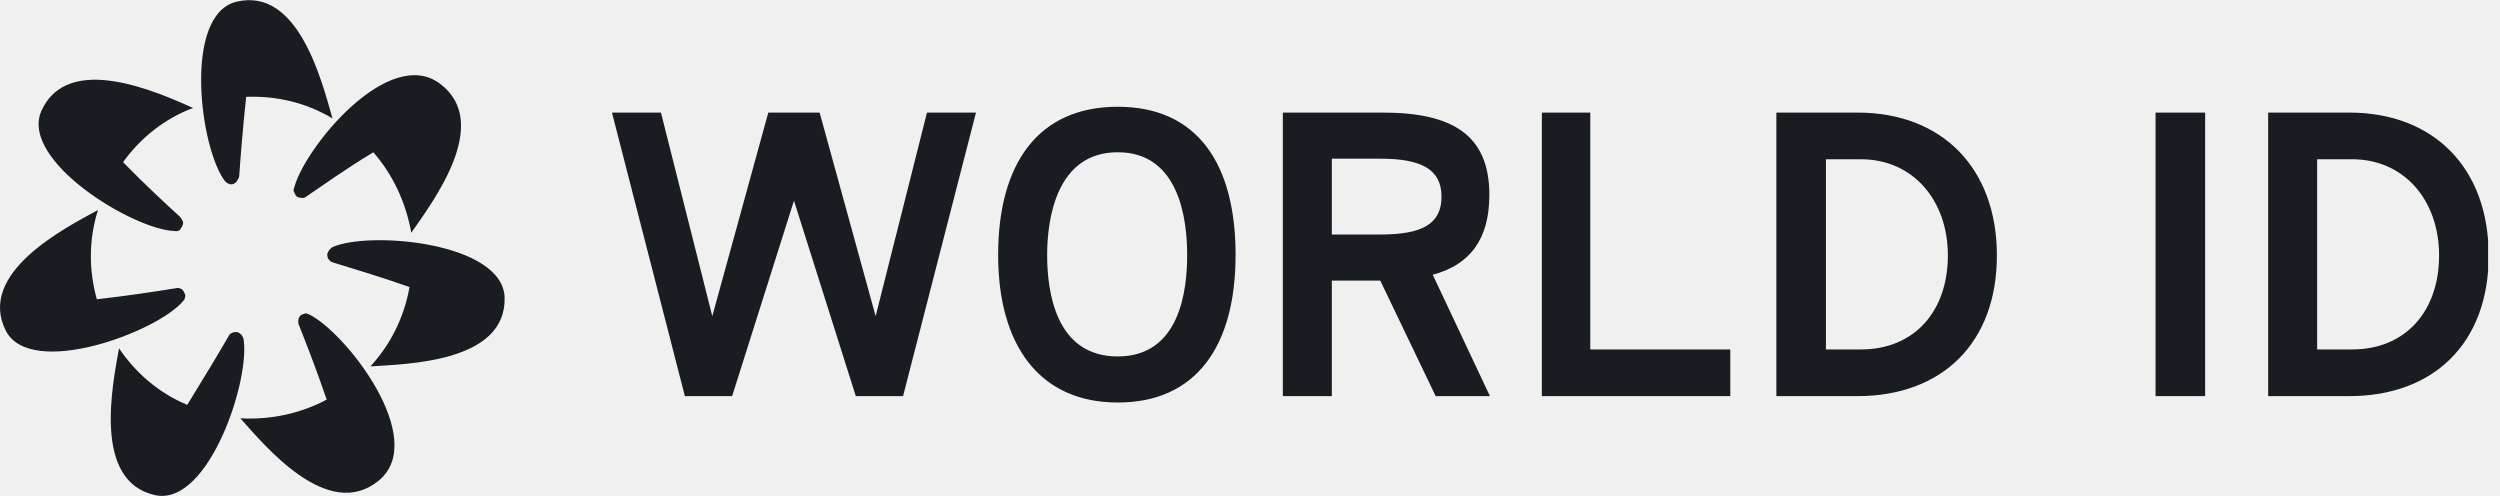
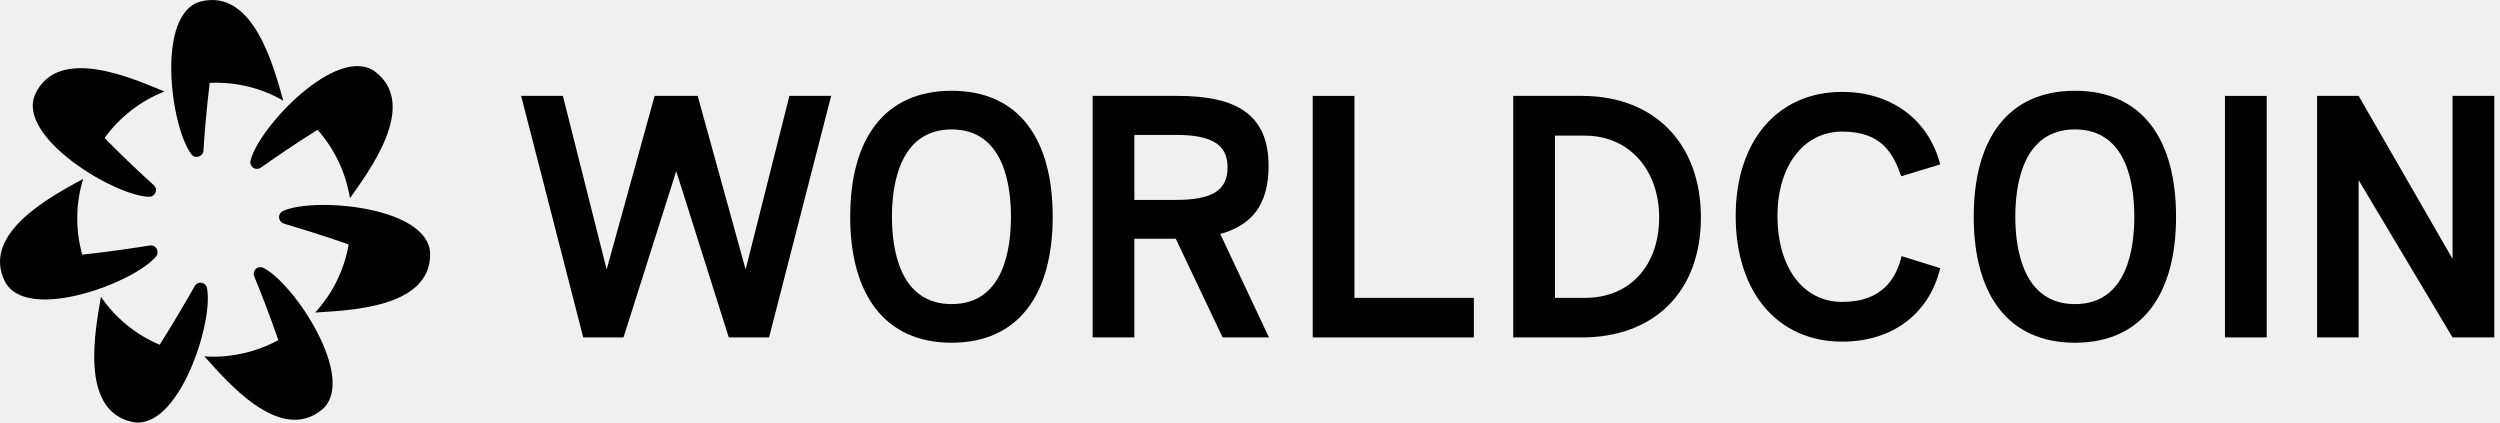
- <svg xmlns="http://www.w3.org/2000/svg" width="121" height="24" viewBox="0 0 121 24" fill="currentColor">
-   <g clip-path="url(#clip0_9613_47774)">
-     <path d="M47.237 5.449L43.708 19.172H41.421L38.428 9.713L35.435 19.172H33.148L29.619 5.449H31.99L34.475 15.303L37.186 5.449H39.67L42.381 15.303L44.866 5.449H47.237ZM48.31 12.339C48.31 7.906 50.259 5.167 54.099 5.167C57.939 5.167 59.802 7.906 59.802 12.339C59.802 16.772 57.882 19.482 54.099 19.482C50.315 19.482 48.31 16.715 48.31 12.339ZM57.459 12.339C57.459 10.588 57.063 7.369 54.099 7.369C51.134 7.369 50.682 10.588 50.682 12.339C50.682 14.089 51.077 17.252 54.099 17.252C57.12 17.252 57.459 14.033 57.459 12.339ZM69.487 19.172L66.805 13.581H64.461V19.172H62.089V5.449H66.917C70.249 5.449 72.085 6.494 72.085 9.431C72.085 11.605 71.124 12.819 69.346 13.299L72.113 19.172H69.487ZM64.461 11.351H66.805C68.837 11.351 69.769 10.842 69.769 9.515C69.769 8.188 68.781 7.68 66.805 7.68H64.461V11.351ZM74.626 5.449H76.969V16.913H83.746V19.172H74.626V5.449ZM85.976 5.449H89.901C93.995 5.449 96.649 8.132 96.649 12.367C96.649 16.602 93.995 19.172 89.901 19.172H85.976V5.449ZM90.07 16.913C92.668 16.913 94.277 15.049 94.277 12.367C94.277 9.685 92.583 7.708 90.07 7.708H88.376V16.913H90.07ZM109.779 5.449H113.703C117.797 5.449 120.452 8.132 120.452 12.367C120.452 16.602 117.797 19.172 113.703 19.172H109.779V5.449ZM113.844 16.913C116.442 16.913 118.052 15.049 118.052 12.367C118.052 9.685 116.357 7.708 113.844 7.708H112.15V16.913H113.844ZM104.329 5.449H106.729V19.172H104.329V5.449ZM14.315 9.459C14.371 9.544 14.485 9.572 14.569 9.572C14.654 9.6 14.767 9.572 14.823 9.515C15.529 9.035 16.715 8.188 18.07 7.369C19.03 8.471 19.651 9.826 19.906 11.266C20.922 9.798 23.83 5.986 21.317 4.066C18.805 2.146 14.682 7.228 14.23 9.12C14.202 9.176 14.202 9.233 14.23 9.289C14.259 9.346 14.287 9.402 14.315 9.459ZM16.066 11.972L15.925 12.113C15.896 12.169 15.868 12.226 15.84 12.282C15.84 12.367 15.84 12.452 15.896 12.537C15.953 12.621 16.037 12.678 16.122 12.706C16.941 12.96 18.381 13.383 19.821 13.892C19.567 15.332 18.917 16.659 17.929 17.732C19.708 17.619 24.508 17.534 24.423 14.4C24.339 11.718 17.845 11.153 16.066 11.972ZM14.964 15.219L14.795 15.162L14.626 15.219C14.541 15.247 14.485 15.332 14.456 15.416C14.428 15.501 14.428 15.614 14.456 15.699C14.767 16.489 15.303 17.845 15.812 19.341C14.541 20.019 13.073 20.329 11.633 20.245C12.819 21.572 15.868 25.271 18.325 23.266C20.781 21.261 16.715 16.066 14.964 15.219ZM11.774 16.348L11.689 16.207L11.548 16.094C11.463 16.066 11.35 16.066 11.266 16.094C11.181 16.122 11.096 16.179 11.068 16.264C10.645 16.998 9.882 18.268 9.063 19.595C7.708 19.031 6.579 18.071 5.76 16.857C5.449 18.635 4.461 23.322 7.539 23.972C10.136 24.48 12.169 18.24 11.774 16.348ZM8.866 14.569C8.922 14.513 8.95 14.457 8.95 14.4C8.979 14.344 8.979 14.287 8.95 14.231C8.922 14.146 8.866 14.061 8.809 14.005C8.724 13.948 8.612 13.92 8.527 13.948C7.652 14.089 6.212 14.315 4.687 14.485C4.292 13.073 4.292 11.576 4.743 10.165C3.134 11.04 -1.13 13.214 0.282 16.009C1.496 18.353 7.623 16.066 8.866 14.569ZM8.47 11.181C8.527 11.209 8.612 11.181 8.668 11.153C8.724 11.125 8.753 11.068 8.781 11.012C8.837 10.927 8.866 10.842 8.866 10.758C8.837 10.673 8.781 10.588 8.724 10.504C8.103 9.939 7.03 8.951 5.957 7.849C6.804 6.664 7.99 5.732 9.346 5.224C7.68 4.489 3.303 2.485 2.004 5.365C0.932 7.793 6.522 11.153 8.47 11.181ZM11.209 8.922C11.294 8.922 11.379 8.866 11.435 8.809C11.492 8.725 11.548 8.64 11.576 8.555C11.633 7.708 11.746 6.24 11.915 4.687C13.383 4.631 14.823 4.969 16.094 5.732C15.586 3.981 14.456 -0.649 11.435 0.085C8.837 0.734 9.684 7.228 10.899 8.781C10.983 8.866 11.096 8.922 11.209 8.922Z" fill="#191C20" />
-   </g>
-   <defs>
-     <clipPath id="clip0_9613_47774">
-       <rect width="120.424" height="24" fill="white" />
-     </clipPath>
-   </defs>
+ <svg xmlns="http://www.w3.org/2000/svg" width="142" height="24" viewBox="0 0 142 24" fill="none">
+   <path d="M47.209 5.447L43.683 19.165H41.395L38.41 9.722L35.415 19.165H33.127L29.601 5.447H31.972L34.458 15.307L37.183 5.447H39.627L42.352 15.307L44.838 5.447H47.209Z" fill="#010101" />
+   <path d="M48.291 12.312C48.291 7.902 50.225 5.156 54.053 5.156C57.88 5.156 59.794 7.902 59.794 12.312C59.794 16.721 57.849 19.467 54.053 19.467C50.256 19.467 48.291 16.721 48.291 12.312ZM57.422 12.312C57.422 10.585 57.048 7.351 54.053 7.351C51.057 7.351 50.662 10.585 50.662 12.312C50.662 14.038 51.047 17.273 54.053 17.273C57.058 17.273 57.422 14.038 57.422 12.312Z" fill="#010101" />
+   <path d="M69.445 19.165L66.783 13.56H64.432V19.165H62.061V5.447H66.887C70.215 5.447 72.056 6.487 72.056 9.431C72.056 11.625 71.099 12.8 69.31 13.289L72.076 19.165H69.445ZM64.432 11.355H66.783C68.8 11.355 69.726 10.845 69.726 9.504C69.726 8.162 68.748 7.663 66.783 7.663H64.432V11.355Z" fill="#010101" />
+   <path d="M74.562 5.447H76.933V16.919H83.715V19.165H74.562V5.447Z" fill="#010101" />
+   <path d="M85.951 5.447H89.851C93.959 5.447 96.611 8.141 96.611 12.353C96.611 16.565 93.959 19.165 89.851 19.165H85.951V5.447ZM90.017 16.919C92.628 16.919 94.24 15.037 94.24 12.353C94.24 9.67 92.555 7.704 90.017 7.704H88.322V16.919H90.017Z" fill="#010101" />
+   <path d="M98.587 12.27C98.587 8.016 100.959 5.219 104.64 5.219C107.261 5.219 109.497 6.643 110.205 9.337L107.989 10.013C107.542 8.723 106.887 7.475 104.64 7.475C102.394 7.475 100.959 9.493 100.959 12.27C100.959 15.047 102.311 17.148 104.64 17.148C106.97 17.148 107.719 15.754 108.01 14.548L110.205 15.234C109.56 17.876 107.438 19.405 104.64 19.405C100.959 19.405 98.587 16.586 98.587 12.27Z" fill="#010101" />
+   <path d="M112.108 12.312C112.108 7.902 114.042 5.156 117.859 5.156C121.676 5.156 123.6 7.902 123.6 12.312C123.6 16.721 121.666 19.467 117.859 19.467C114.053 19.467 112.108 16.721 112.108 12.312ZM121.229 12.312C121.229 10.585 120.865 7.351 117.859 7.351C114.854 7.351 114.469 10.585 114.469 12.312C114.469 14.038 114.864 17.273 117.859 17.273C120.855 17.273 121.229 14.038 121.229 12.312Z" fill="#010101" />
+   <path d="M126.377 5.447H128.749V19.165H126.377V5.447Z" fill="#010101" />
+   <path d="M141.676 5.447V19.165H139.305L133.97 10.232V19.165H131.609V5.447H133.97L139.305 14.704V5.447H141.676Z" fill="#010101" />
+   <path d="M14.312 9.462C14.373 9.532 14.458 9.578 14.55 9.589C14.642 9.601 14.735 9.578 14.812 9.524C15.519 9.025 16.725 8.193 18.036 7.371C19.008 8.466 19.647 9.815 19.877 11.261C20.906 9.784 23.818 5.978 21.312 4.075C19.169 2.483 14.676 7.236 14.229 9.129C14.215 9.187 14.214 9.248 14.229 9.306C14.244 9.364 14.272 9.418 14.312 9.462Z" fill="#010101" />
+   <path d="M16.06 11.989C15.992 12.024 15.937 12.077 15.899 12.143C15.862 12.209 15.845 12.285 15.851 12.36C15.857 12.436 15.884 12.508 15.931 12.568C15.977 12.627 16.04 12.672 16.112 12.697C16.944 12.946 18.348 13.373 19.804 13.882C19.555 15.328 18.895 16.672 17.901 17.751C19.7 17.626 24.494 17.533 24.432 14.392C24.338 11.729 17.828 11.168 16.06 11.989Z" fill="#010101" />
+   <path d="M14.957 15.213C14.904 15.188 14.845 15.174 14.786 15.174C14.726 15.174 14.667 15.188 14.614 15.213C14.531 15.258 14.467 15.331 14.435 15.419C14.402 15.507 14.403 15.604 14.437 15.692C14.77 16.493 15.311 17.865 15.81 19.321C13.636 20.497 11.608 20.237 11.608 20.237C12.815 21.568 15.872 25.26 18.296 23.263C20.313 21.526 16.704 16.076 14.957 15.213Z" fill="#010101" />
+   <path d="M11.754 16.347C11.741 16.289 11.715 16.235 11.677 16.19C11.639 16.145 11.59 16.109 11.535 16.087C11.449 16.05 11.352 16.046 11.264 16.077C11.175 16.108 11.101 16.171 11.057 16.253C10.631 17.002 9.903 18.271 9.07 19.581C7.718 19.014 6.559 18.067 5.732 16.857C5.441 18.635 4.463 23.326 7.531 23.97C10.152 24.48 12.159 18.261 11.754 16.347Z" fill="#010101" />
+   <path d="M8.873 14.558C8.908 14.511 8.932 14.457 8.943 14.399C8.953 14.341 8.951 14.282 8.935 14.225C8.913 14.133 8.856 14.053 8.777 14.001C8.698 13.949 8.602 13.929 8.509 13.944C7.656 14.08 6.21 14.298 4.671 14.464C4.277 13.054 4.295 11.56 4.723 10.159C3.153 11.032 -1.132 13.185 0.282 15.993C1.509 18.354 7.635 16.066 8.873 14.558Z" fill="#010101" />
+   <path d="M8.478 11.178C8.537 11.179 8.596 11.166 8.648 11.139C8.701 11.111 8.746 11.071 8.779 11.022C8.838 10.949 8.866 10.857 8.858 10.764C8.85 10.671 8.807 10.585 8.738 10.523C8.093 9.94 7.022 8.942 5.94 7.839C6.796 6.65 7.977 5.733 9.341 5.198C7.677 4.522 3.319 2.504 1.998 5.354C0.916 7.787 6.533 11.147 8.478 11.178Z" fill="#010101" />
+   <path d="M11.182 8.911C11.277 8.908 11.368 8.871 11.437 8.806C11.506 8.74 11.549 8.652 11.556 8.557C11.608 7.704 11.723 6.238 11.91 4.709C13.371 4.636 14.823 4.986 16.091 5.718C15.592 3.991 14.458 -0.668 11.411 0.081C8.831 0.746 9.684 7.226 10.88 8.775C10.915 8.822 10.961 8.858 11.014 8.882C11.066 8.905 11.124 8.915 11.182 8.911Z" fill="#010101" />
</svg>
